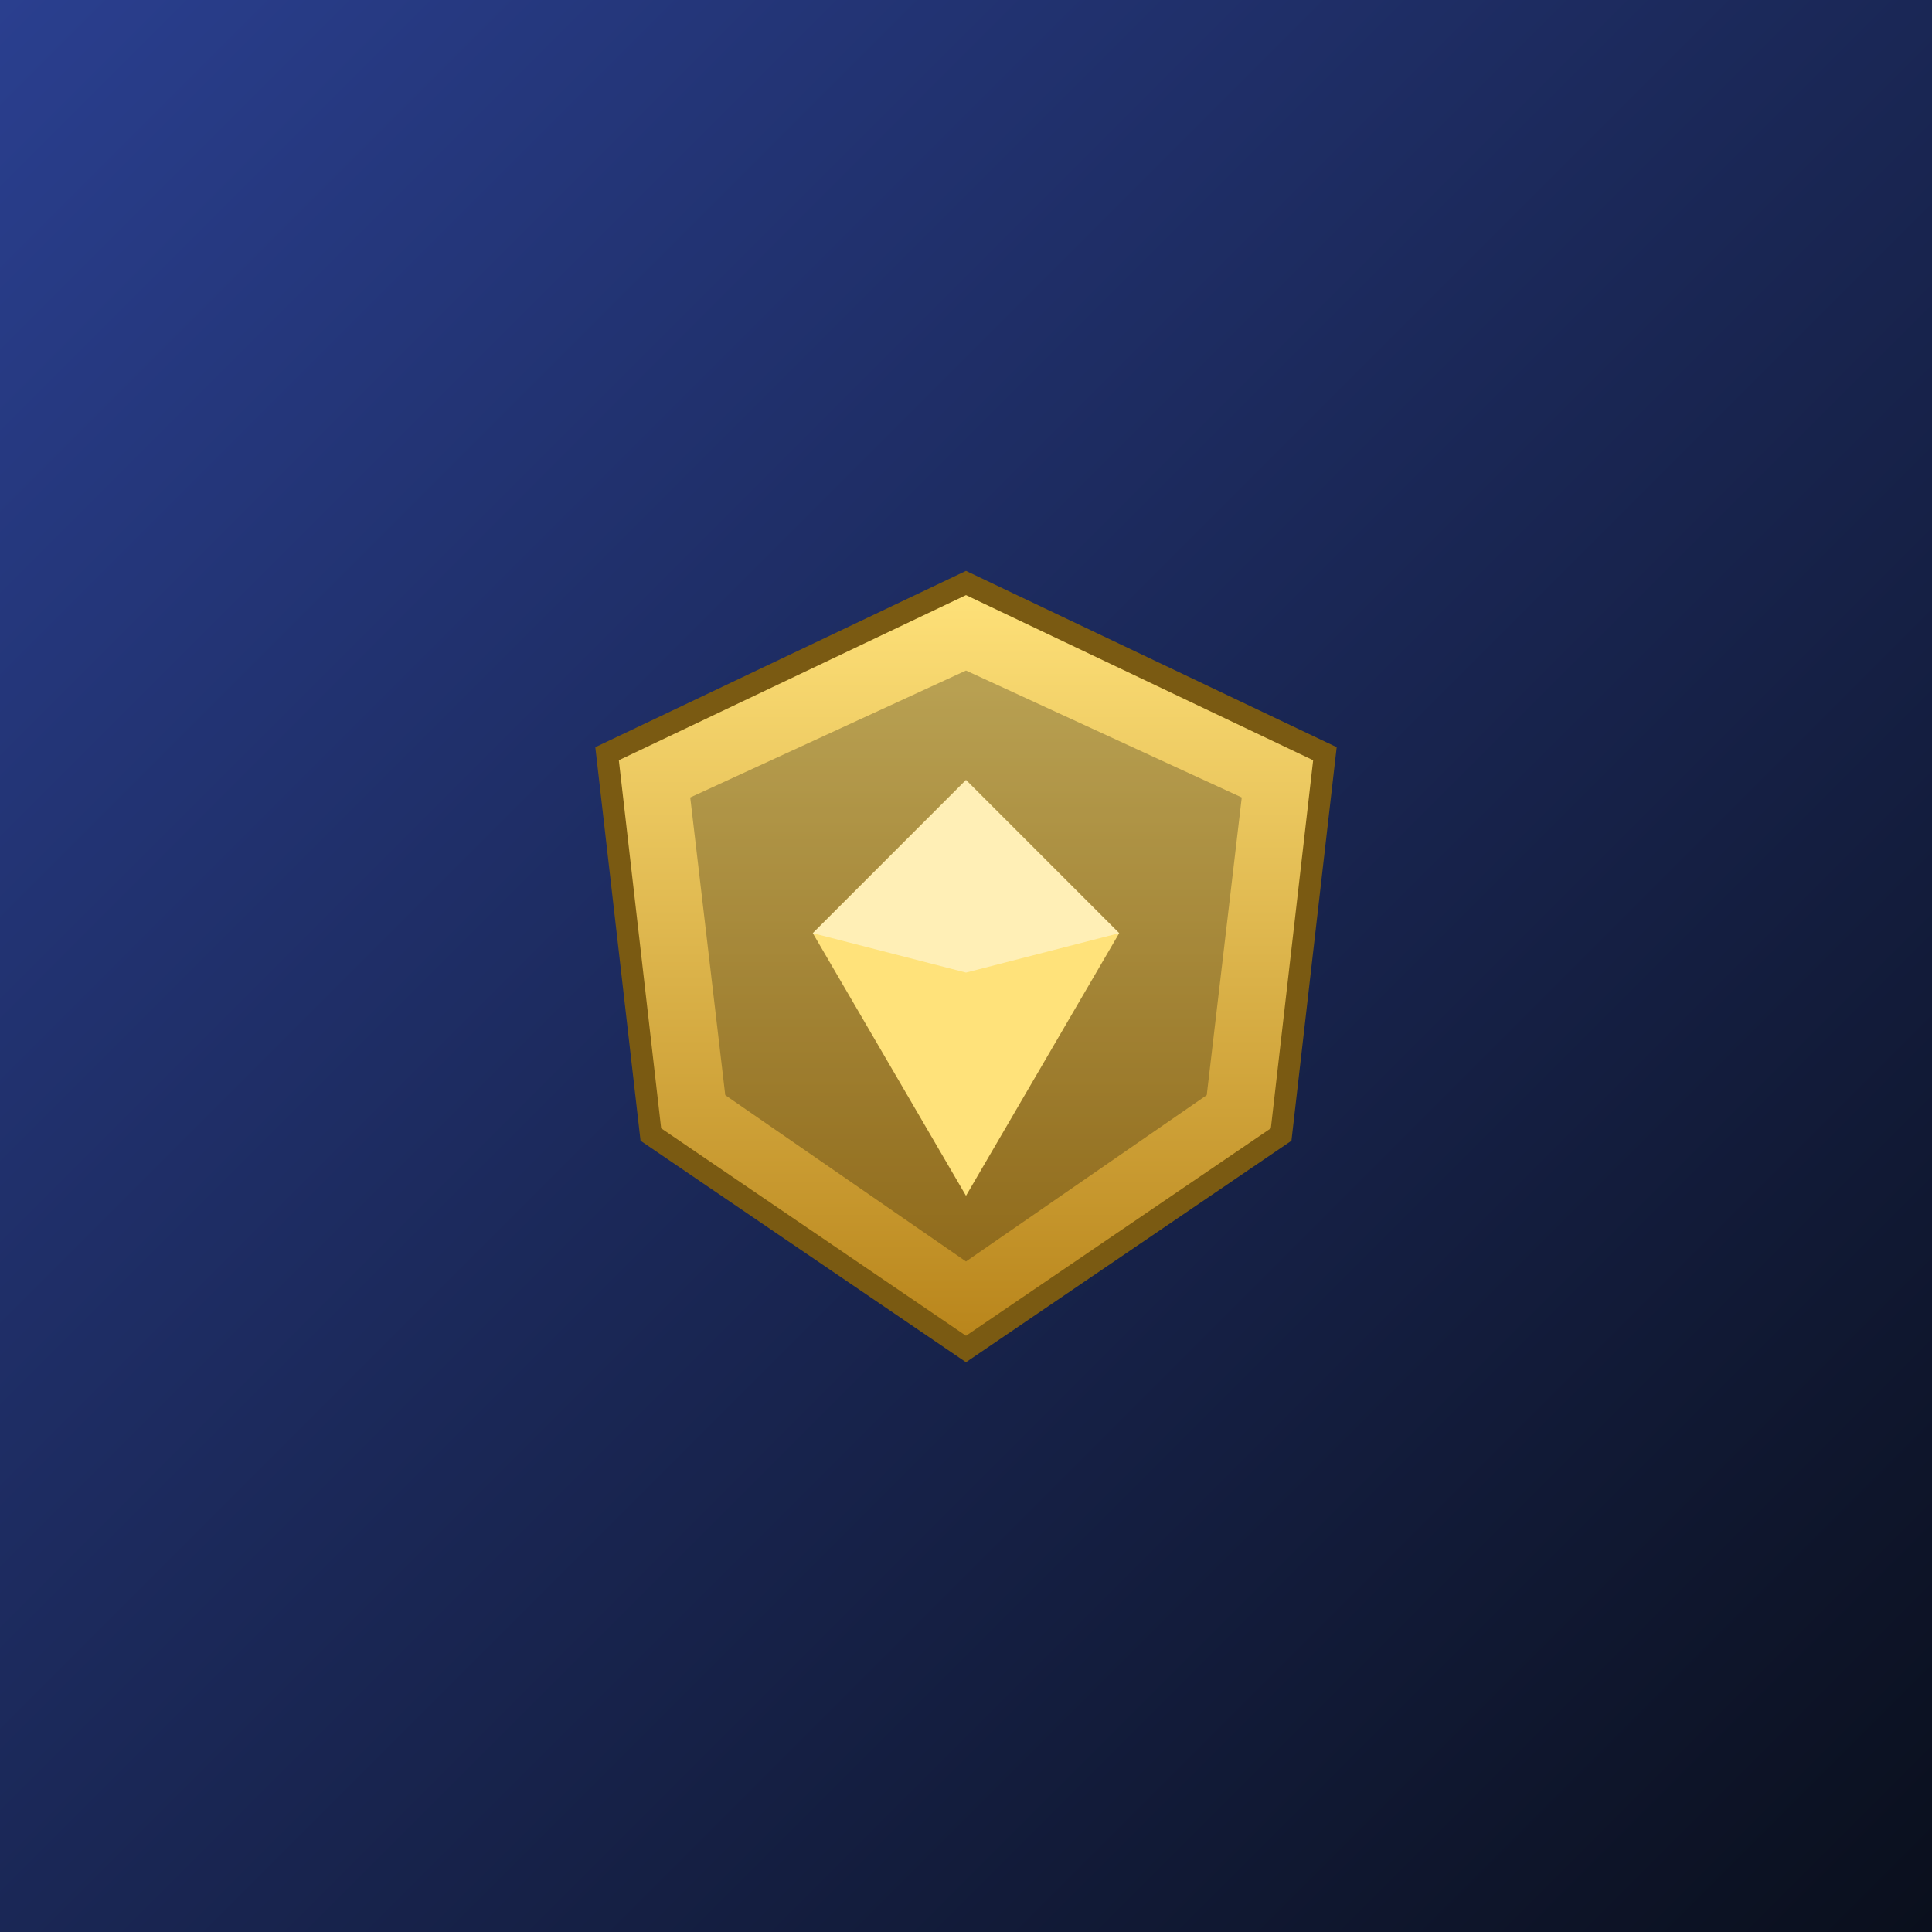
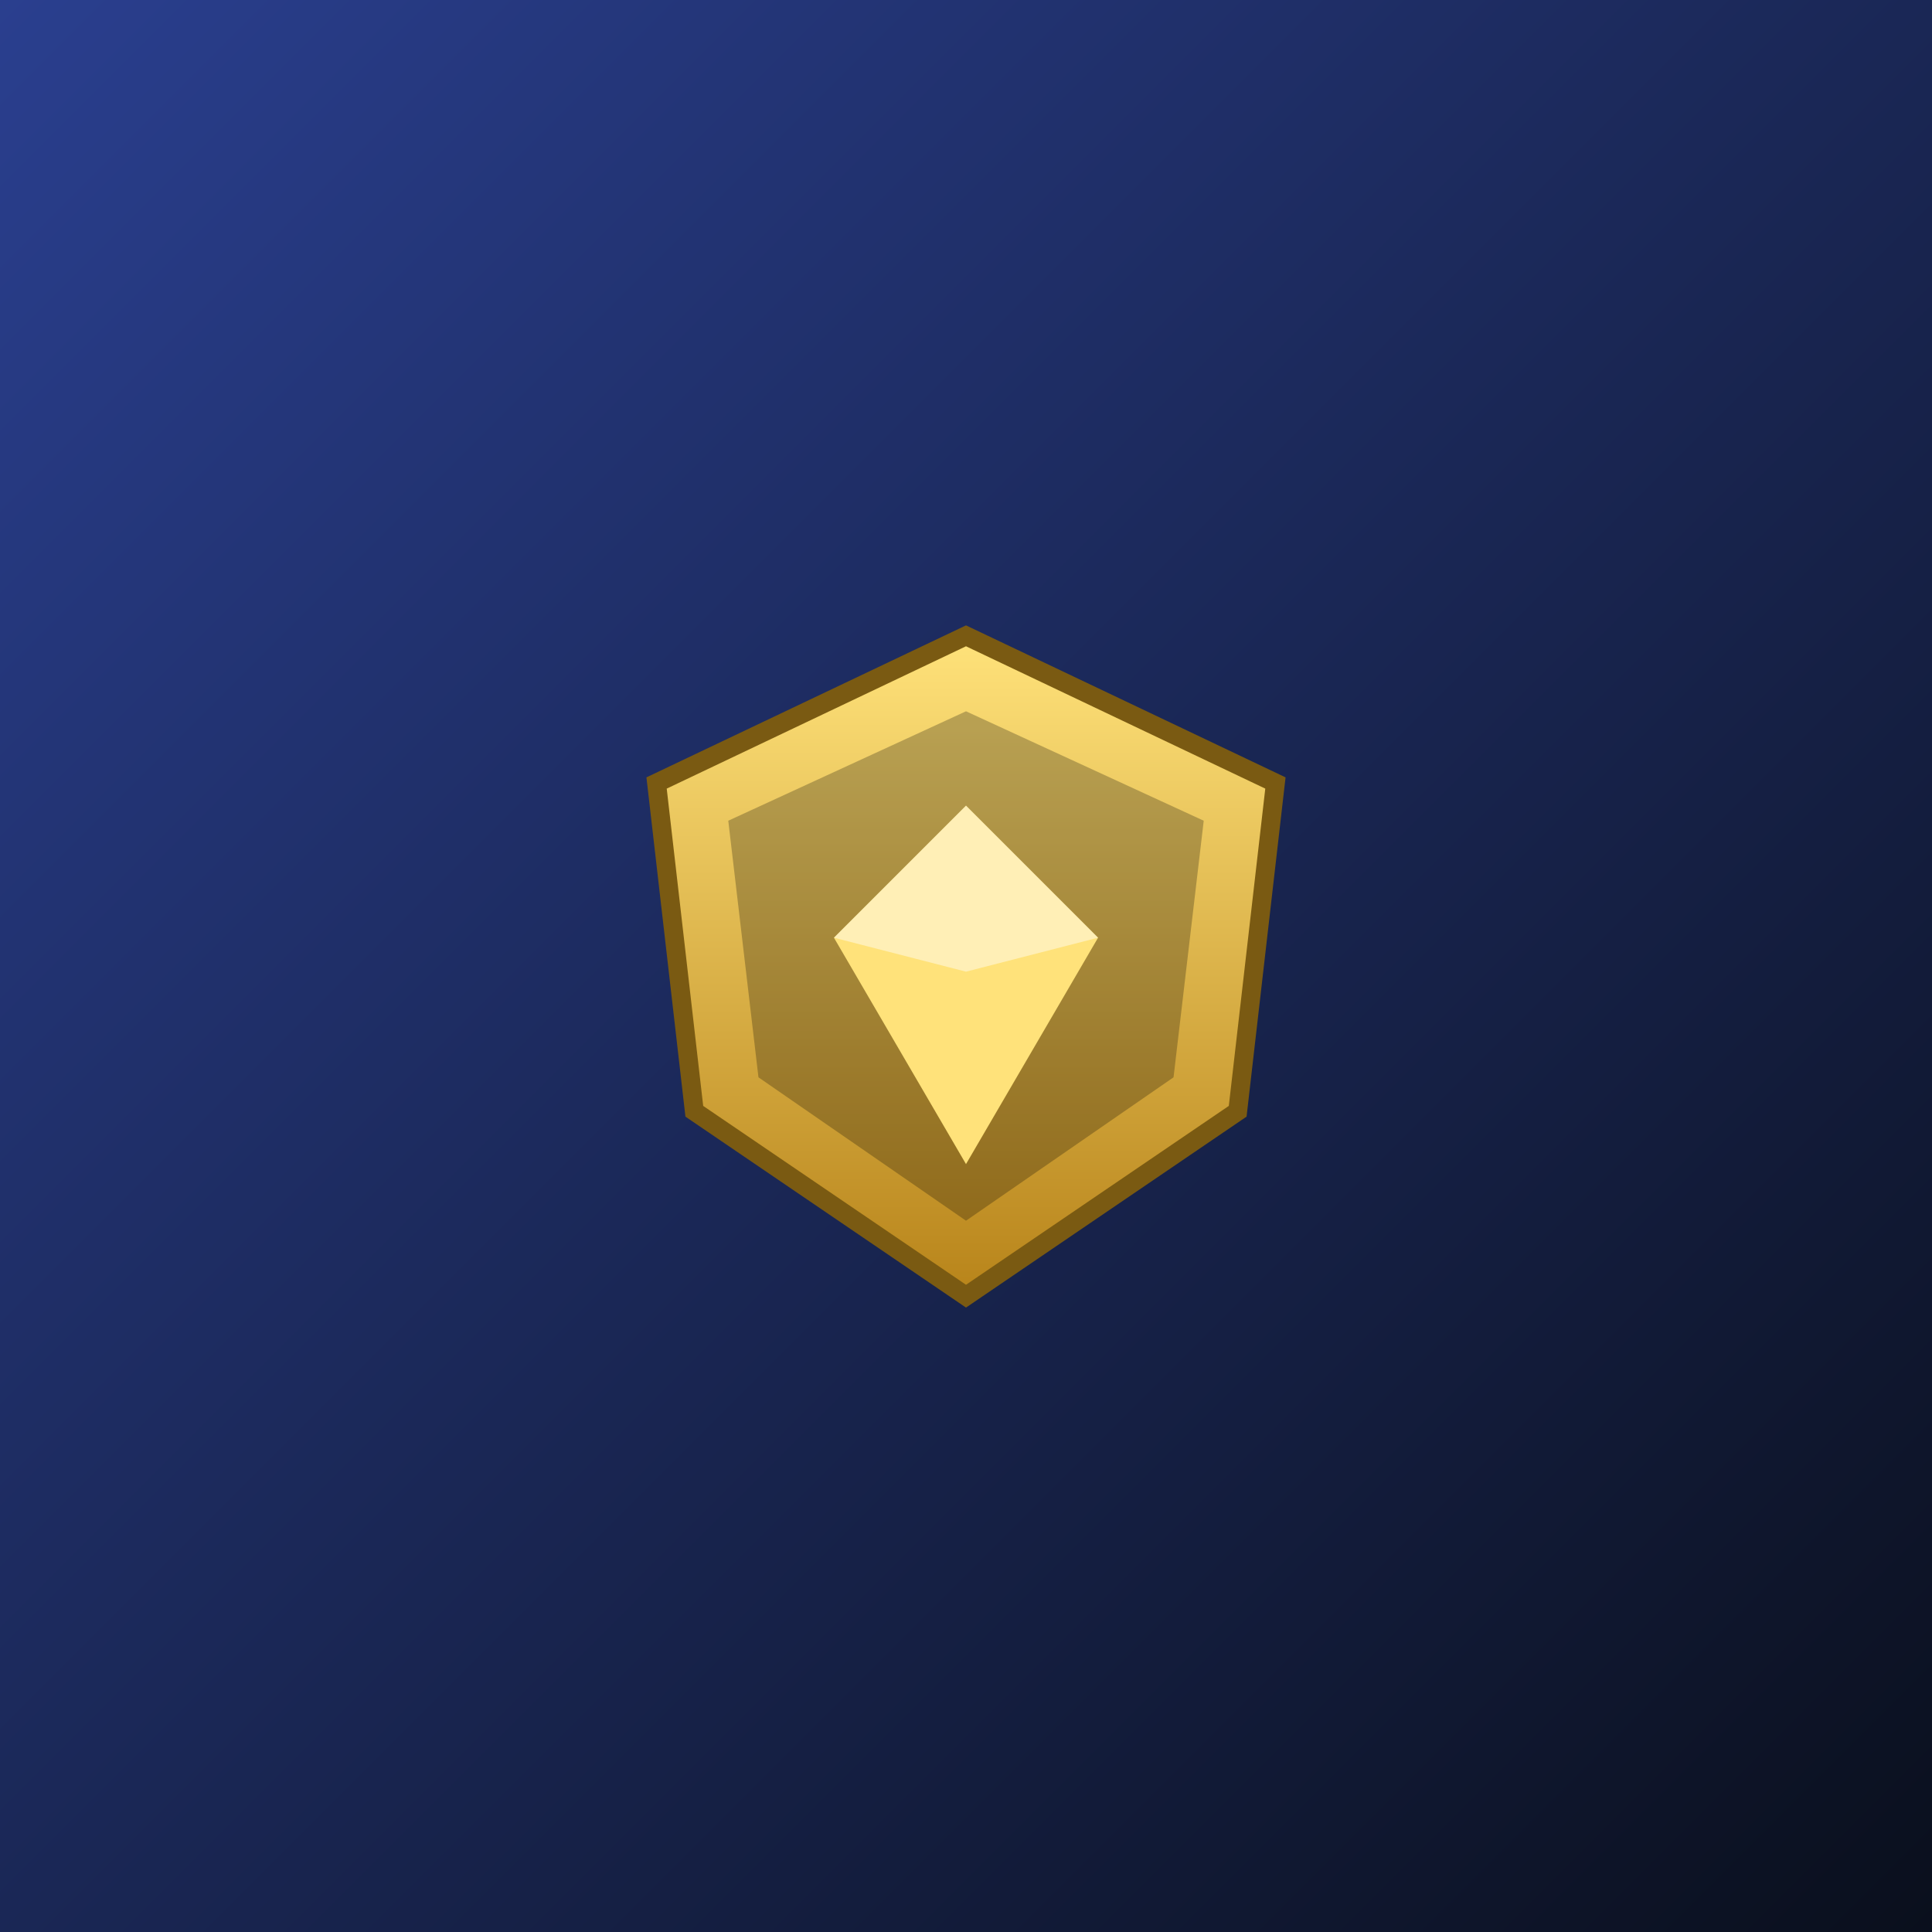
<svg xmlns="http://www.w3.org/2000/svg" viewBox="0 0 512 512">
  <defs>
    <linearGradient id="b" x1="0" y1="0" x2="1" y2="1">
      <stop offset="0" stop-color="#2a3f8f" />
      <stop offset="1" stop-color="#0a0f1c" />
    </linearGradient>
    <linearGradient id="g" x1="0" y1="0" x2="0" y2="1">
      <stop offset="0" stop-color="#ffe27a" />
      <stop offset="1" stop-color="#b8841a" />
    </linearGradient>
  </defs>
  <rect width="512" height="512" fill="url(#b)" />
-   <g transform="translate(256 256) scale(0.58) translate(-256 -245)">
+   <g transform="translate(256 256) scale(0.5) translate(-256 -245)">
    <path d="M256 70 L420 148 L400 322 L256 420 L112 322 L92 148 Z" fill="url(#g)" stroke="#7a5a12" stroke-width="10" />
    <path d="M256 110 L382 168 L366 304 L256 380 L146 304 L130 168 Z" fill="#000" opacity=".25" />
    <path d="M256 160 L326 230 L256 350 L186 230 Z" fill="#ffe27a" />
    <path d="M256 160 L326 230 L256 248 L186 230 Z" fill="#fff" opacity=".45" />
  </g>
</svg>
